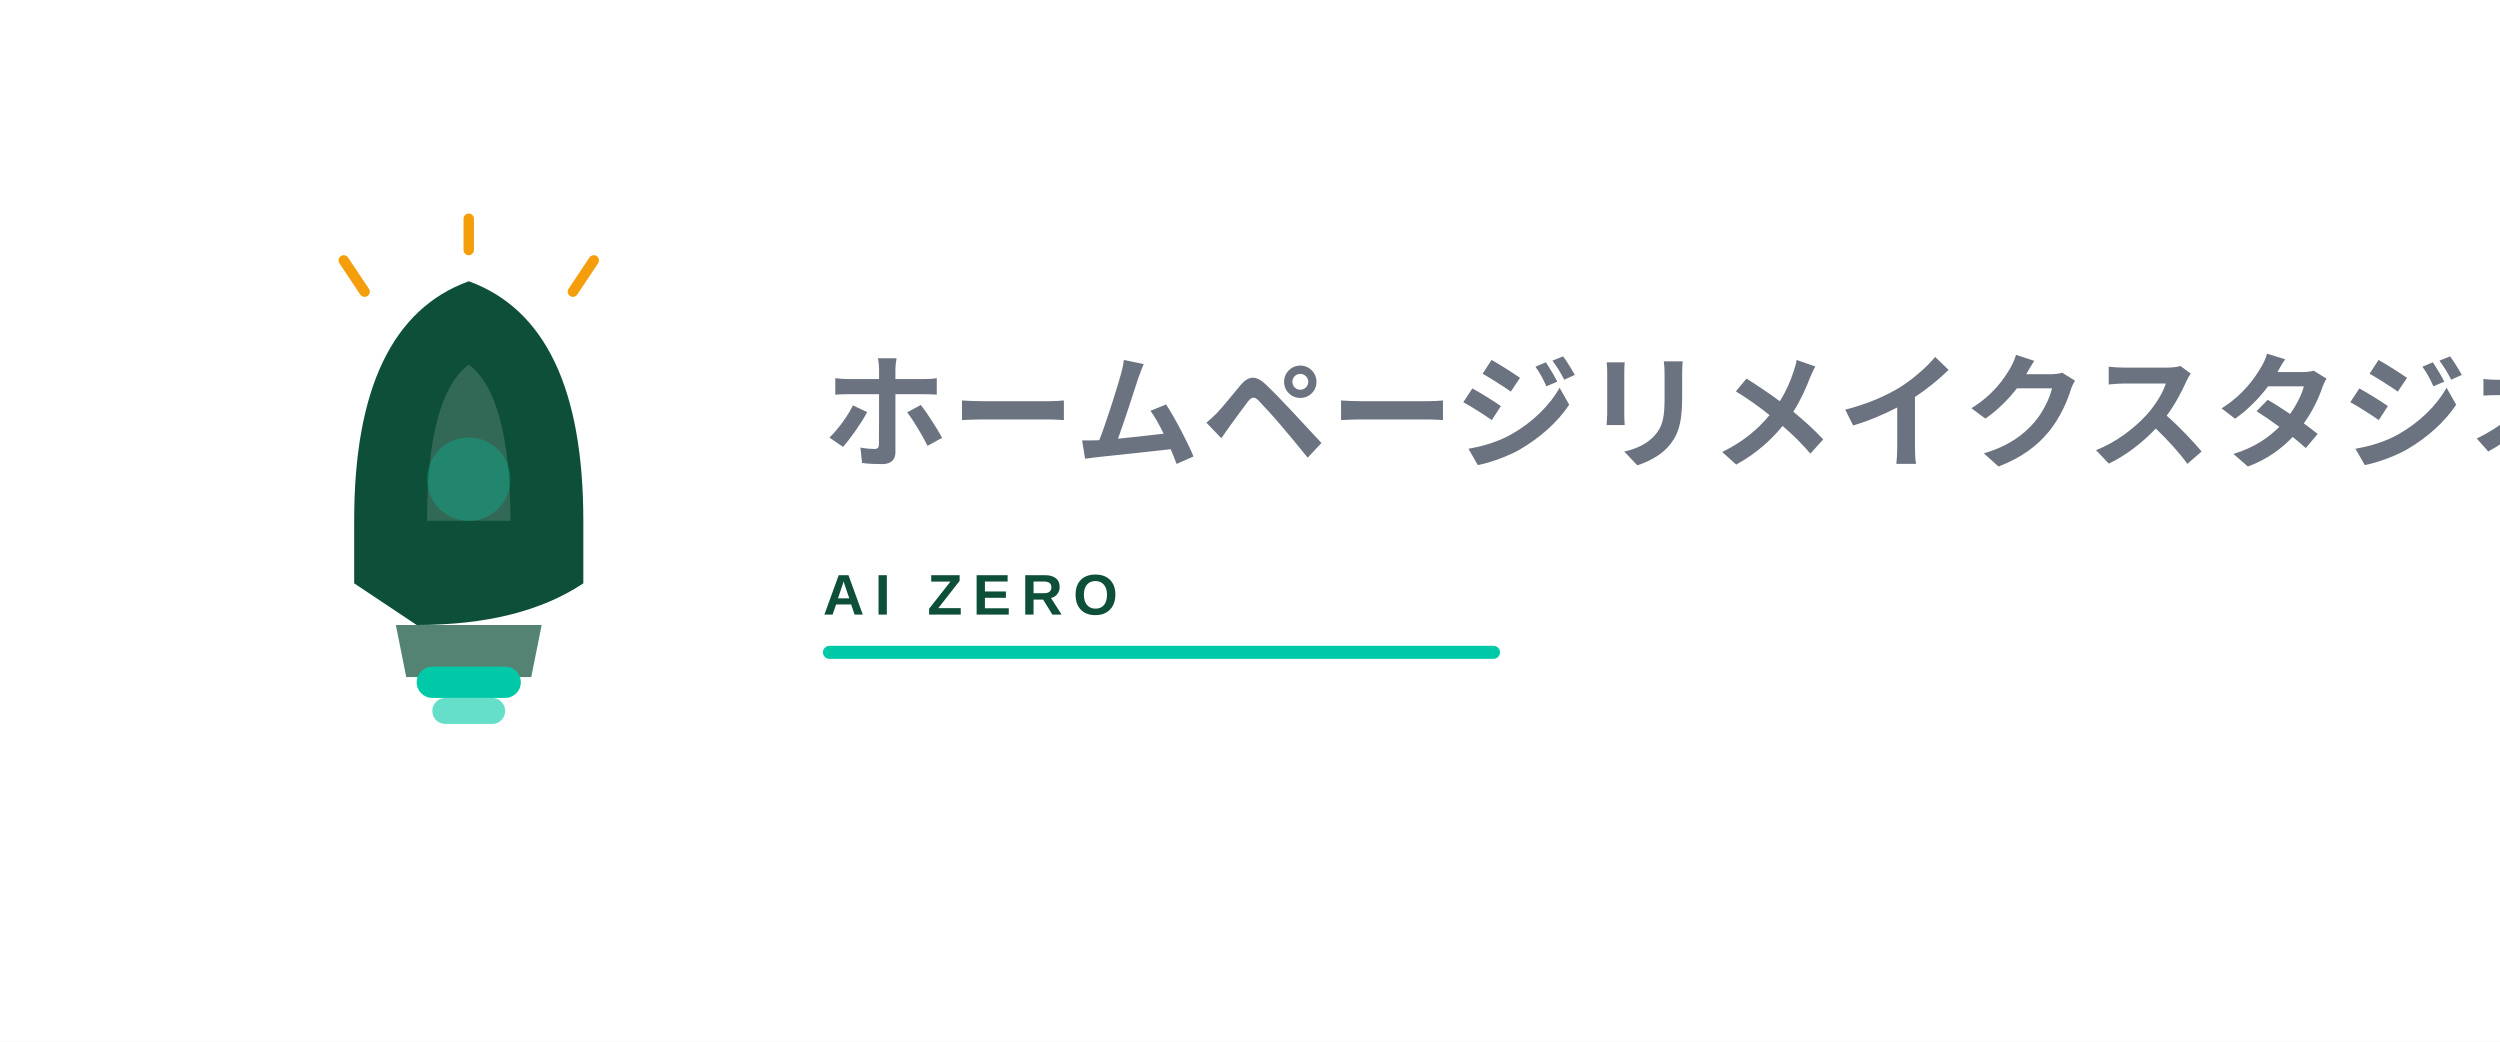
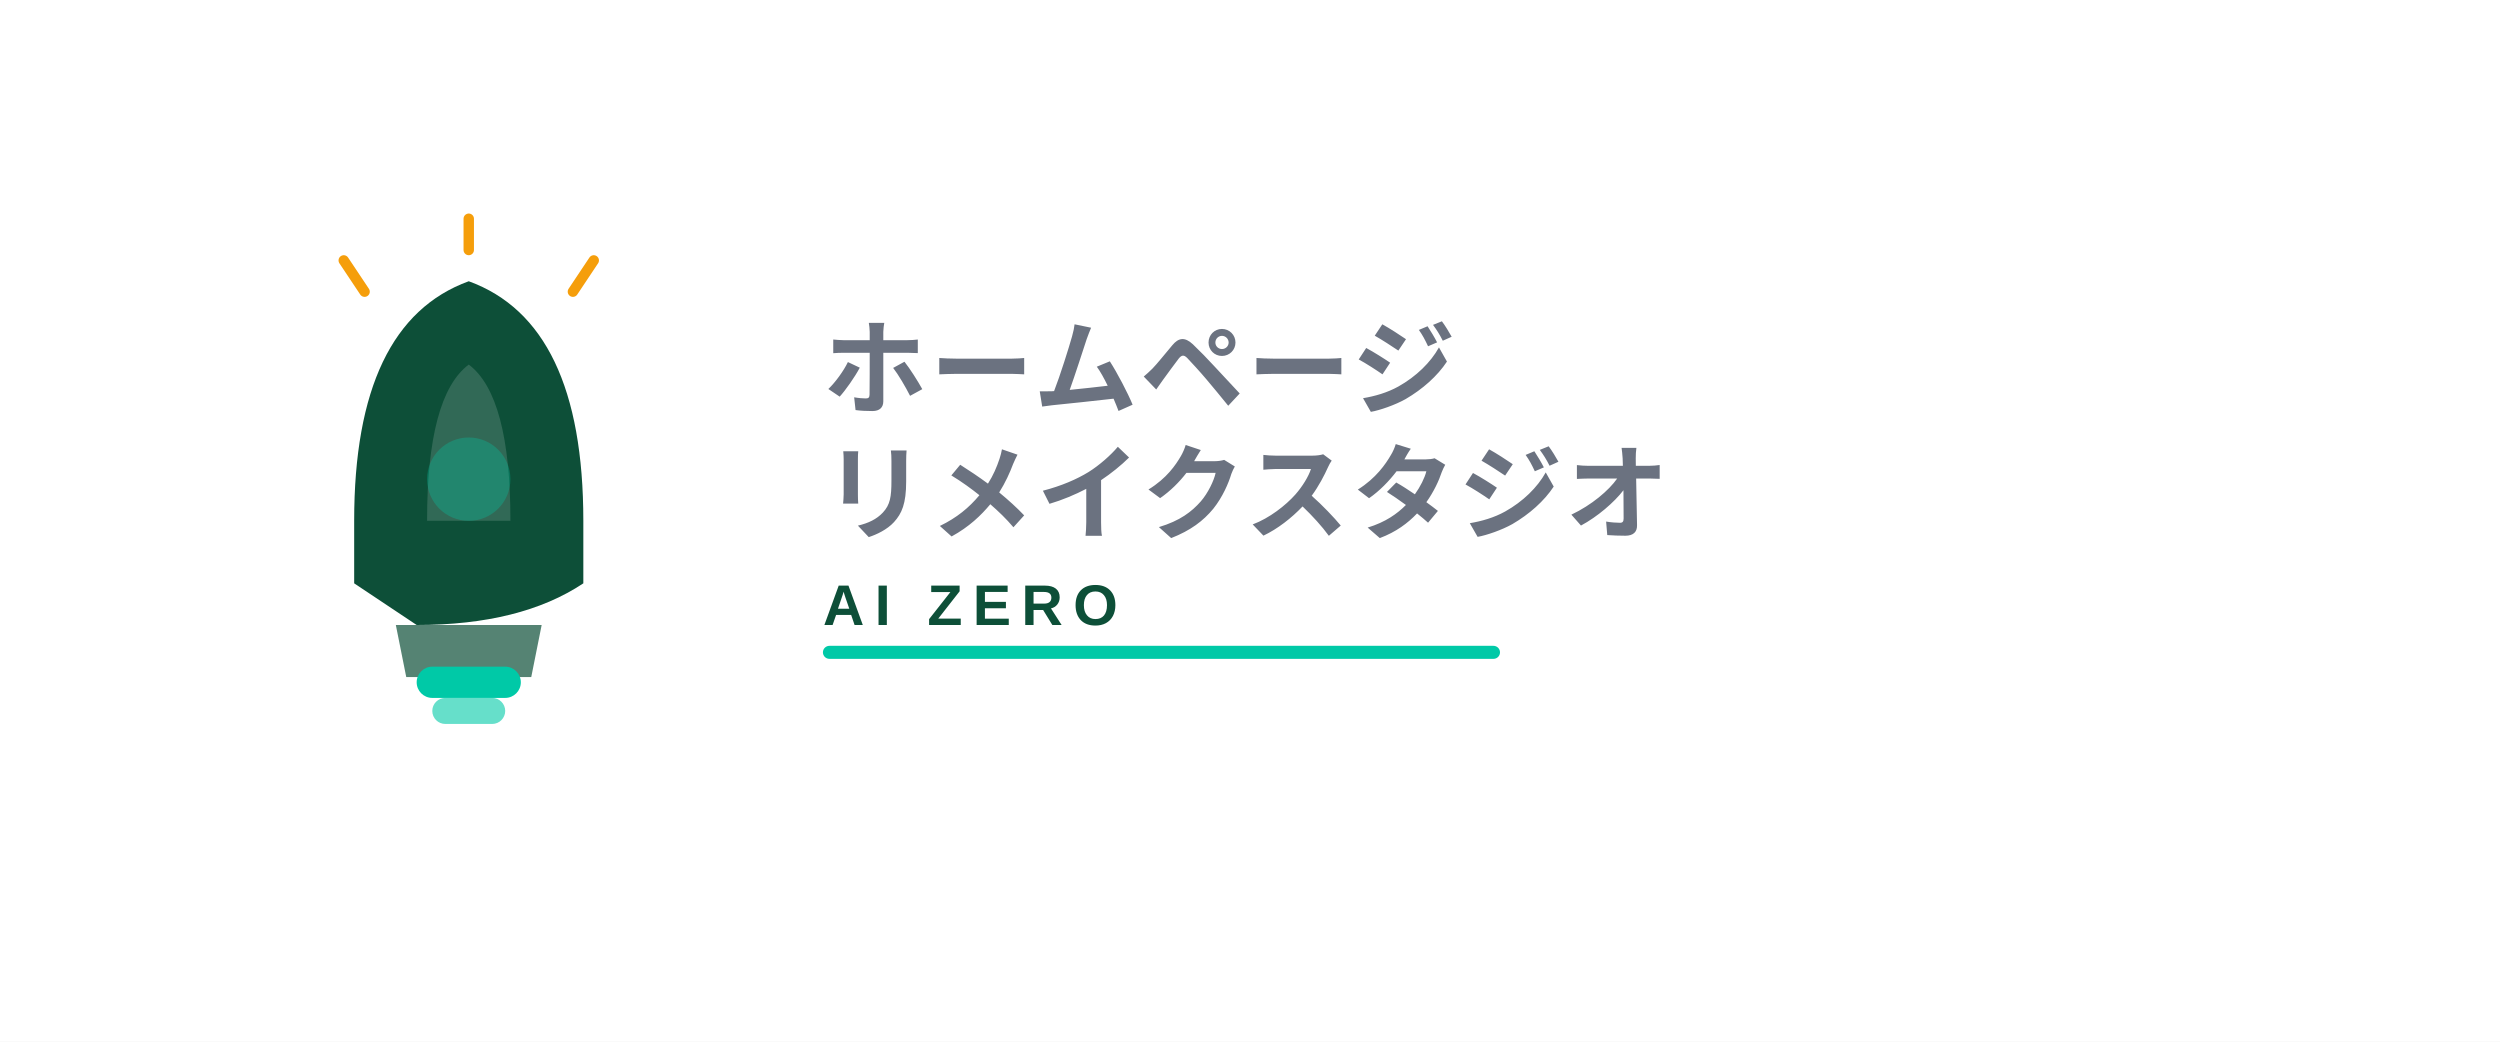
<svg xmlns="http://www.w3.org/2000/svg" viewBox="0 0 480 200" width="480" height="200">
  <rect width="480" height="200" fill="white" />
  <g transform="translate(90,100)">
    <path d="M -22 0 Q -22 -38 0 -46 Q 22 -38 22 0 L 22 12 Q 10 20 -10 20 L -22 12 Z" fill="#0D4F38" />
    <path d="M -14 20 L 14 20 L 12 30 L -12 30 Z" fill="#0D4F38" opacity="0.7" />
    <rect x="-10" y="28" width="20" height="6" rx="3" fill="#00C9A7" />
    <rect x="-7" y="34" width="14" height="5" rx="2.5" fill="#00C9A7" opacity="0.6" />
    <path d="M -8 0 Q -8 -24 0 -30 Q 8 -24 8 0" fill="rgba(255,255,255,0.15)" />
    <line x1="0" y1="-52" x2="0" y2="-58" stroke="#F59E0B" stroke-width="2" stroke-linecap="round" />
    <line x1="20" y1="-44" x2="24" y2="-50" stroke="#F59E0B" stroke-width="2" stroke-linecap="round" />
    <line x1="-20" y1="-44" x2="-24" y2="-50" stroke="#F59E0B" stroke-width="2" stroke-linecap="round" />
    <circle cx="0" cy="-8" r="8" fill="rgba(0,201,167,0.3)" />
  </g>
  <rect x="158" y="124" width="130" height="2.5" fill="#00C9A7" rx="1.25" />
-   <text x="158.0" y="88" font-family="'Helvetica Neue', Arial, 'Noto Sans JP', sans-serif" font-size="24" font-weight="800" fill="#6B7280" letter-spacing="0.5">ホームページリメイクスタジオ</text>
-   <text x="158.0" y="118" font-family="'Helvetica Neue', Arial, sans-serif" font-size="11" font-weight="600" fill="#0D4F38" letter-spacing="2">AI ZERO</text>
+   <text x="158.0" y="78" font-family="'Helvetica Neue', Arial, 'Noto Sans JP', sans-serif" font-size="20" font-weight="800" fill="#6B7280" letter-spacing="0.5">ホームページ</text>
+   <text x="158.0" y="102" font-family="'Helvetica Neue', Arial, 'Noto Sans JP', sans-serif" font-size="20" font-weight="800" fill="#6B7280" letter-spacing="0.5">リメイクスタジオ</text>
+   <text x="158.0" y="120" font-family="'Helvetica Neue', Arial, sans-serif" font-size="11" font-weight="600" fill="#0D4F38" letter-spacing="2">AI ZERO</text>
</svg>
